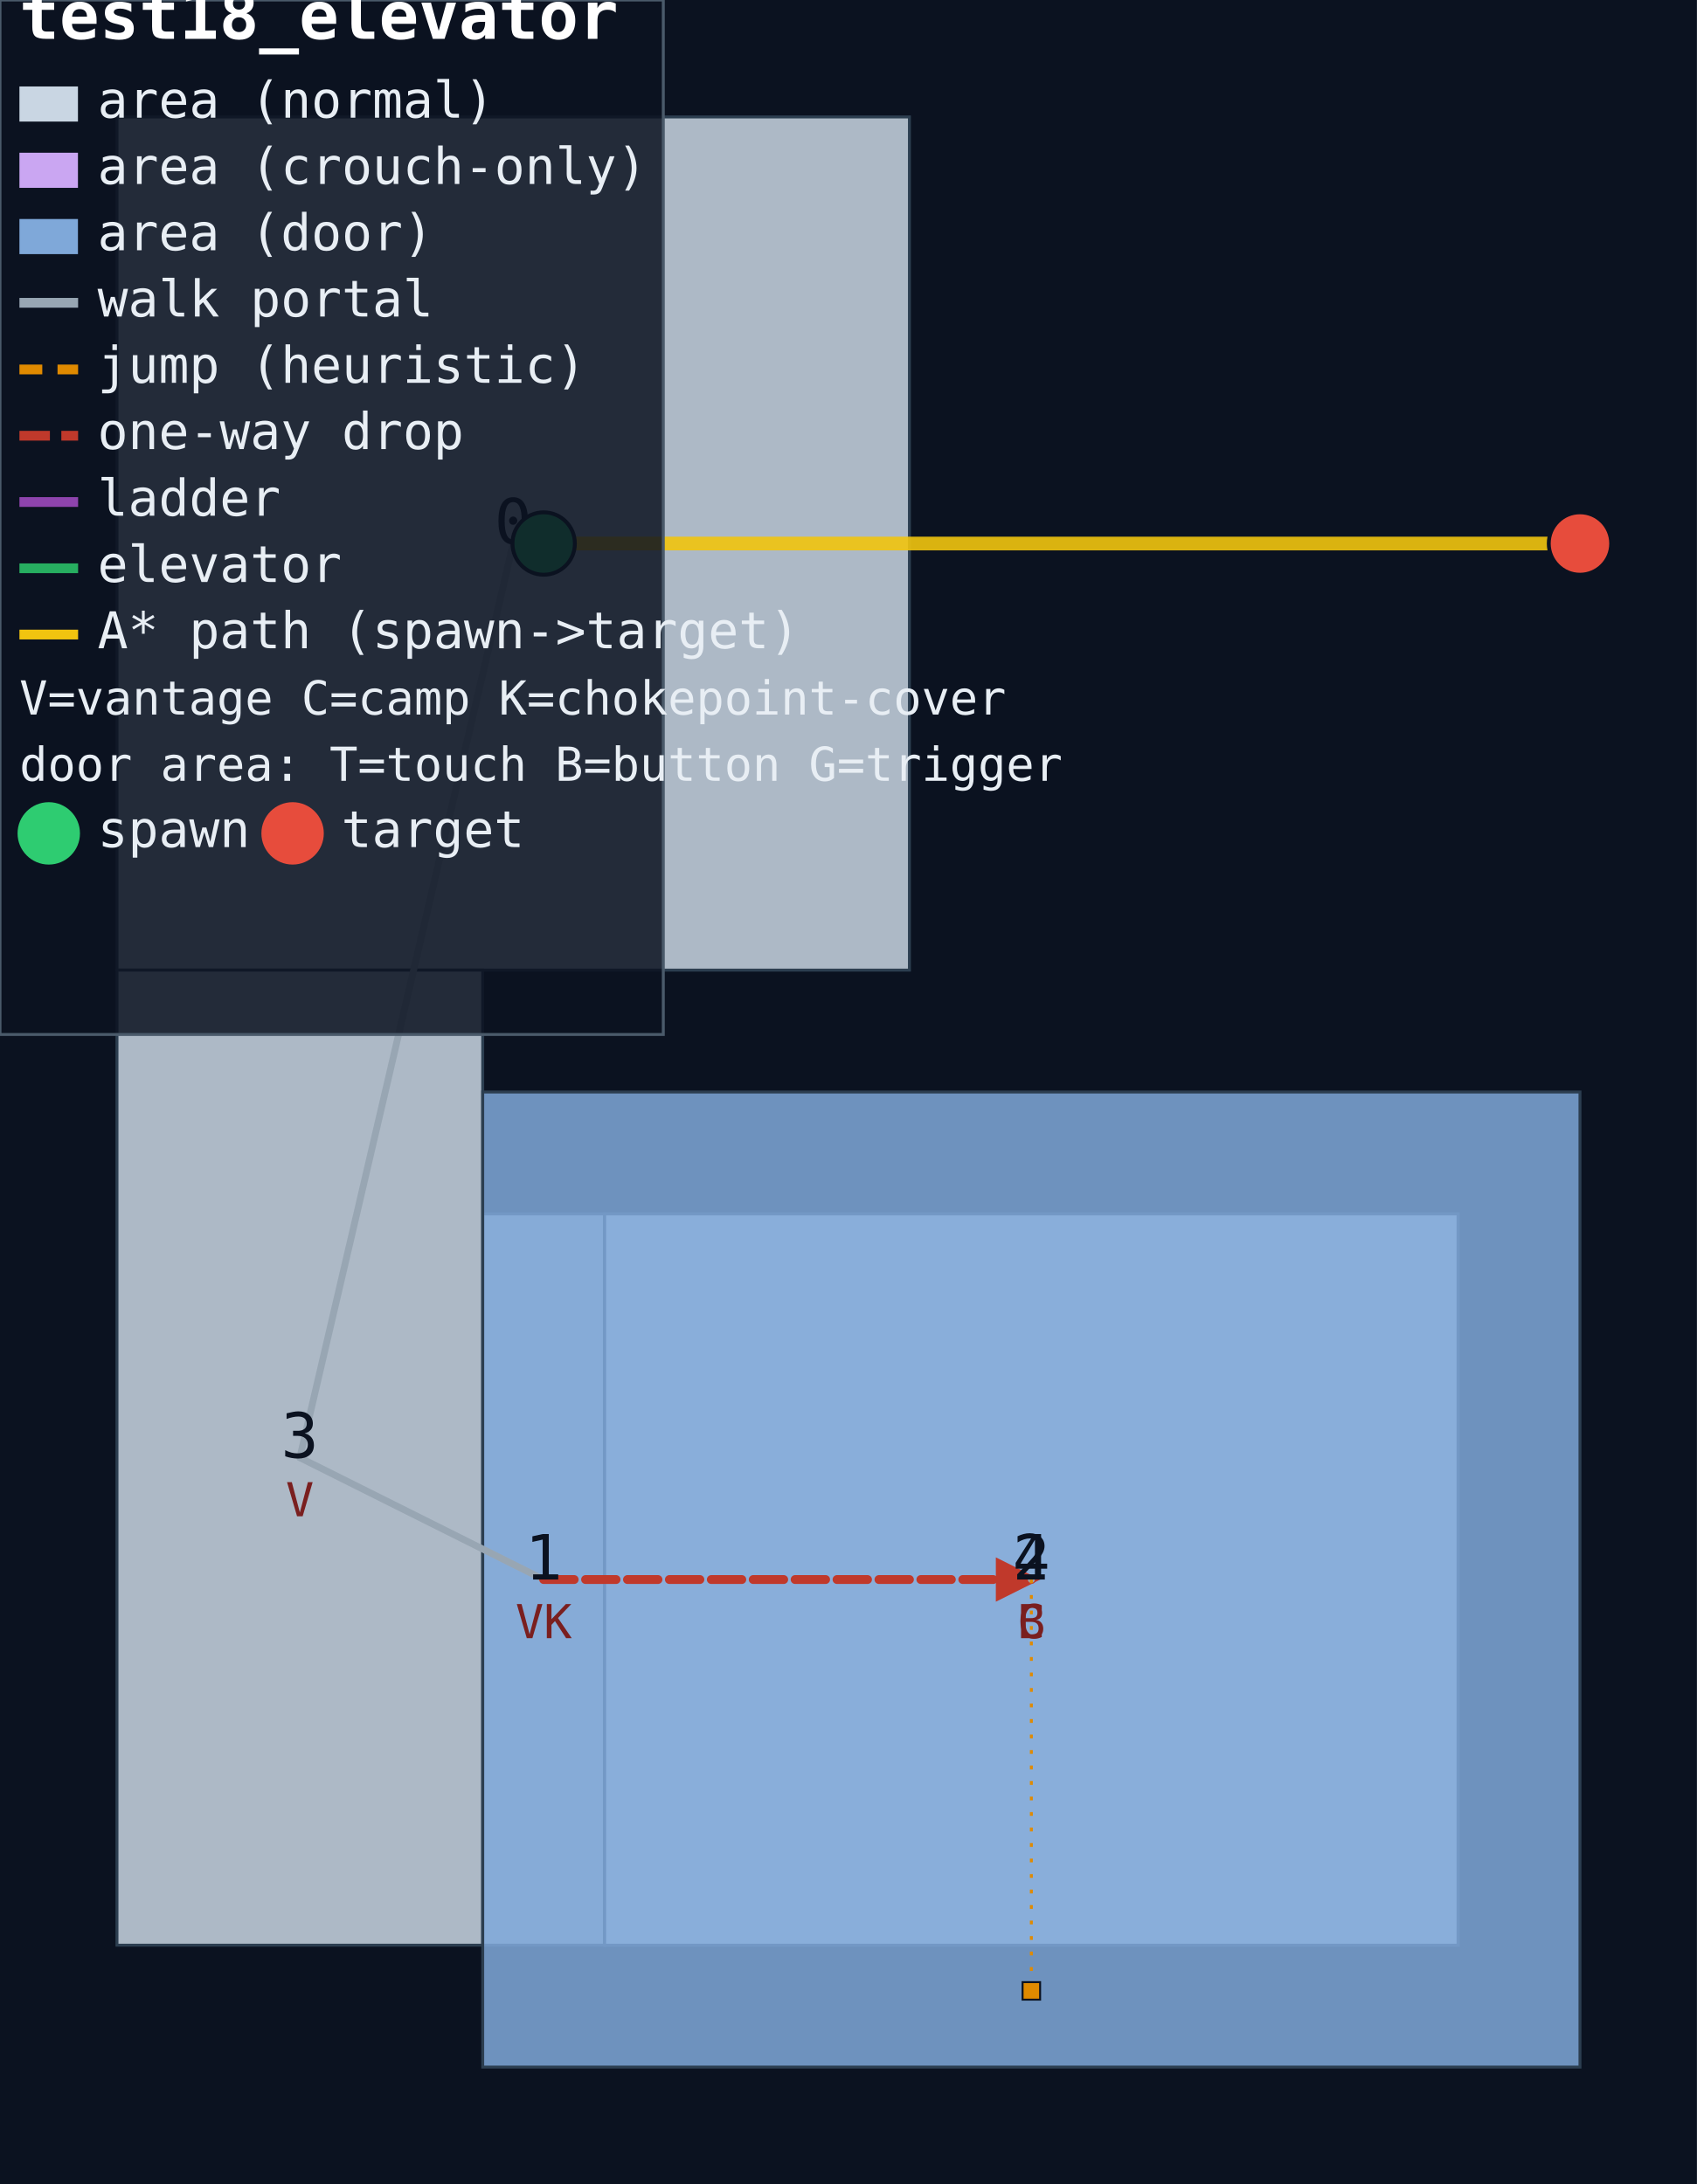
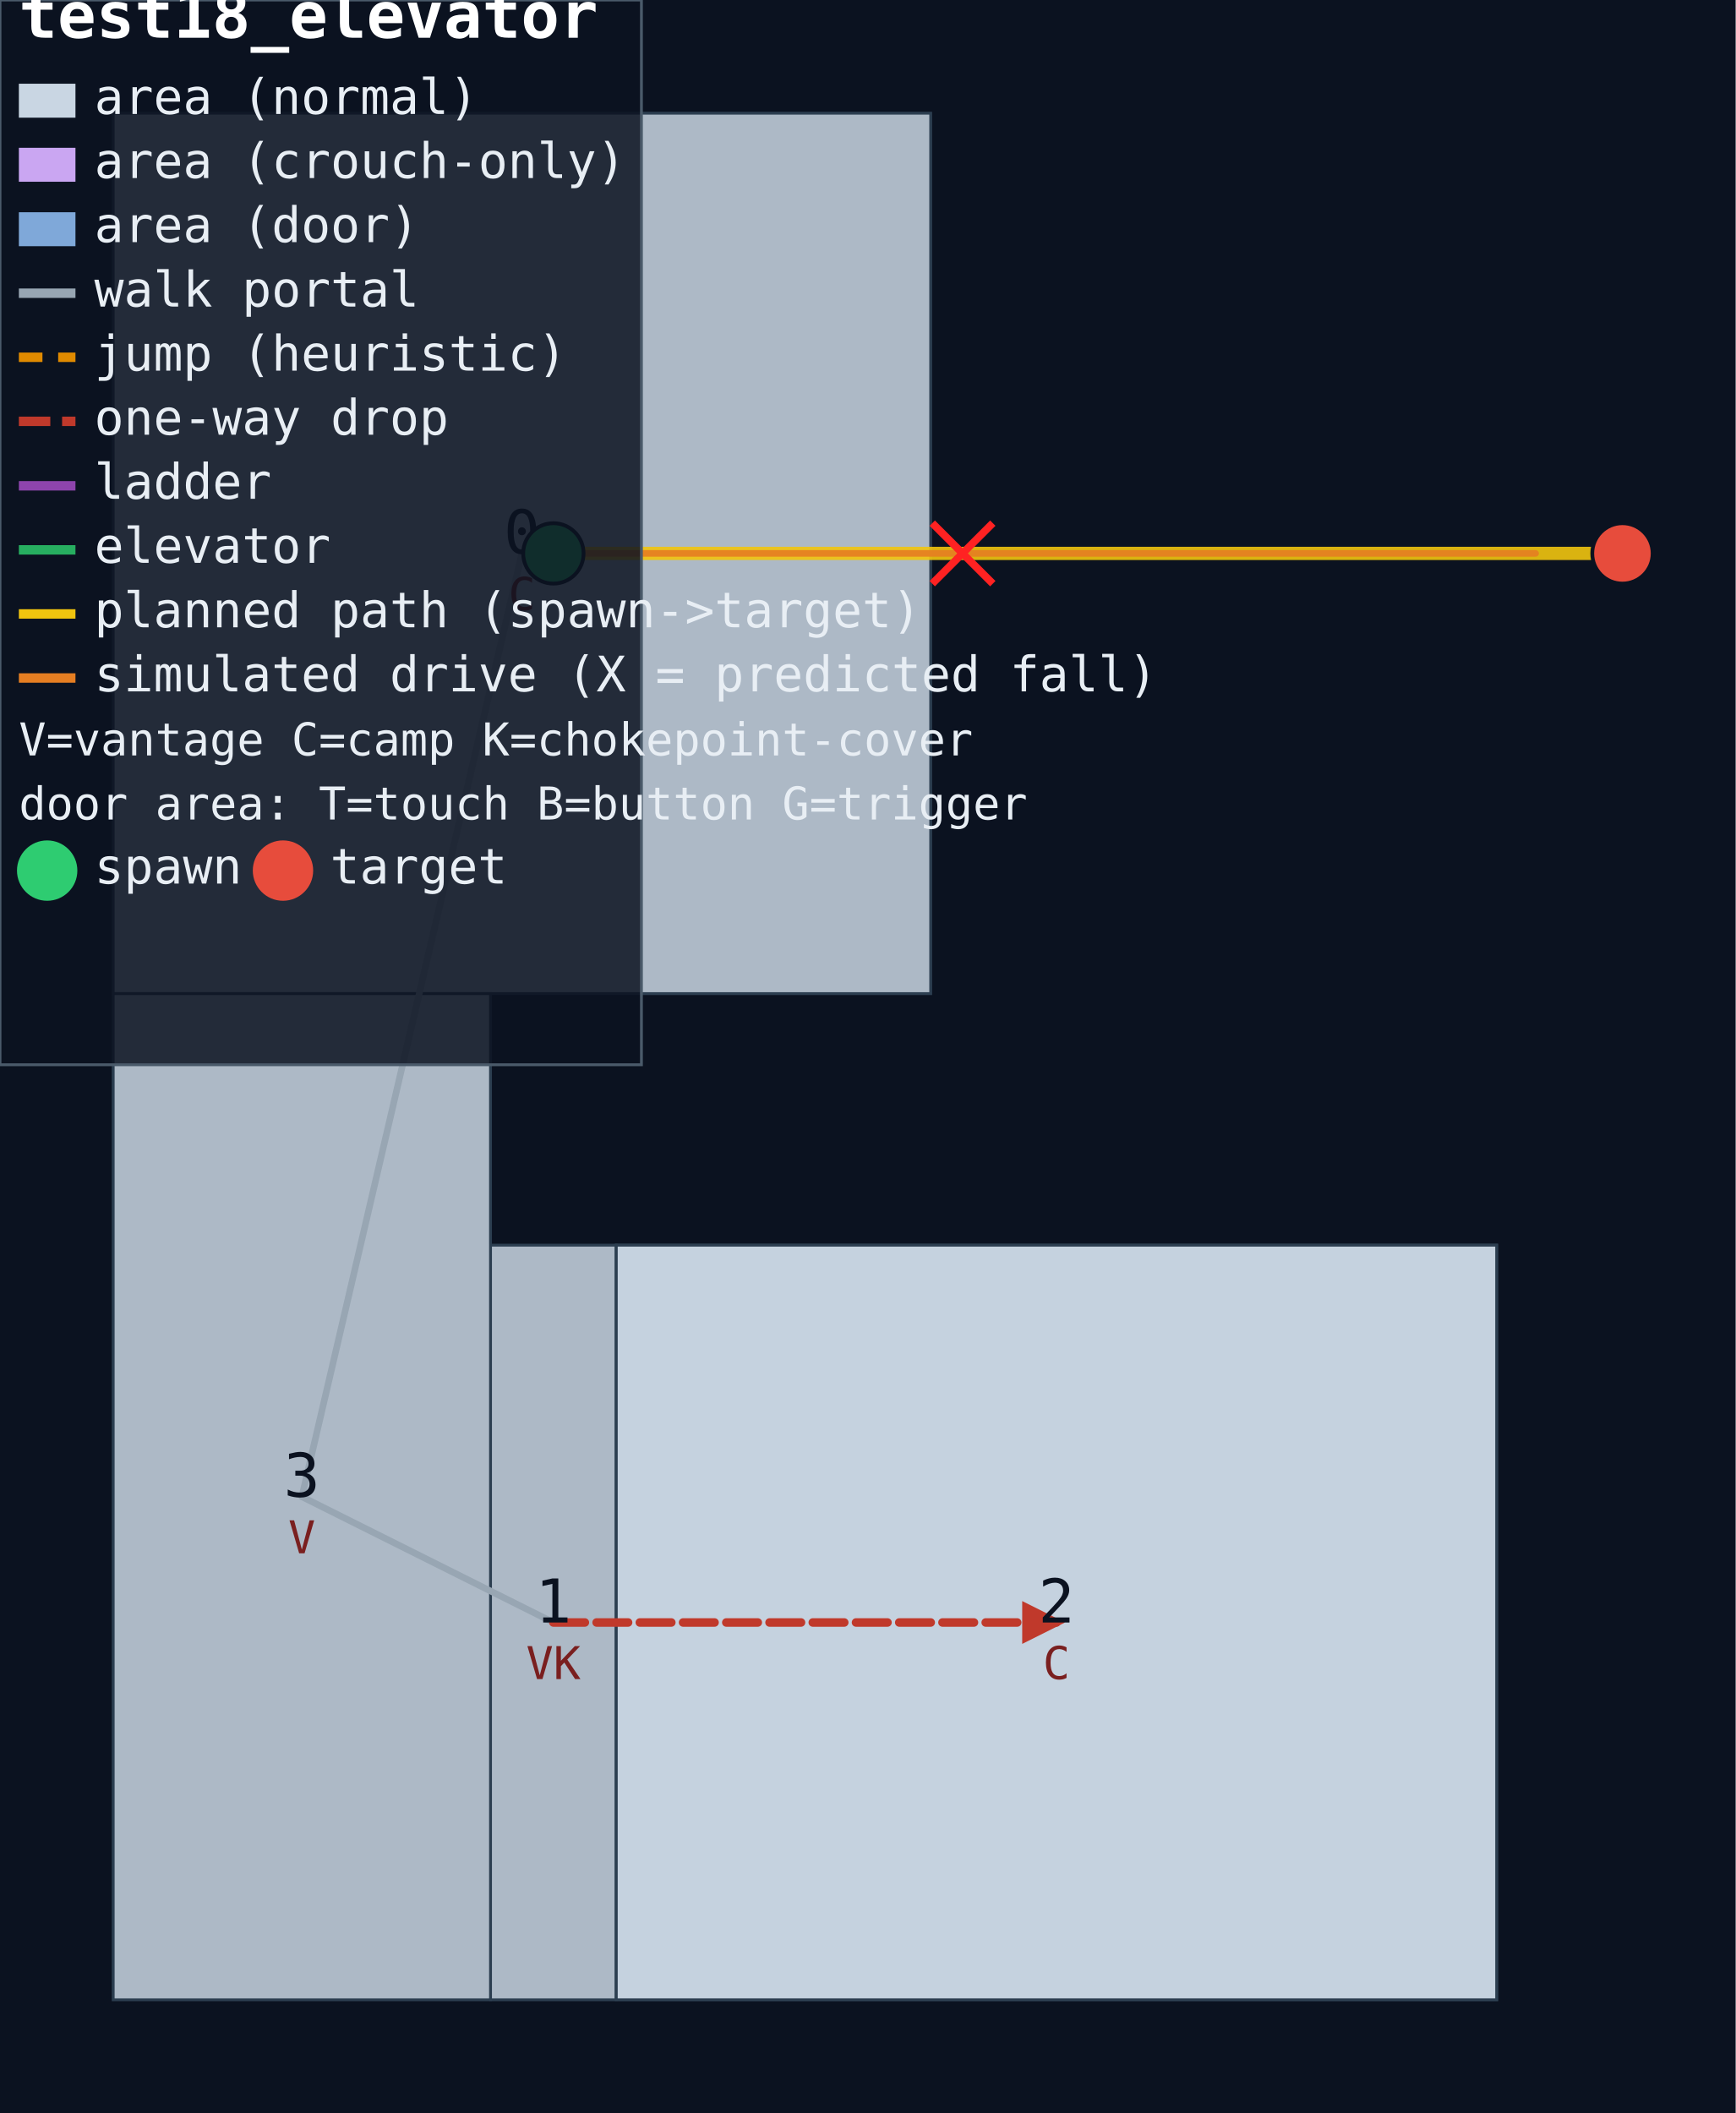
- <svg xmlns="http://www.w3.org/2000/svg" viewBox="-14.7 -526.7 445.4 573.4" font-family="monospace">
-   <rect x="-14.7" y="-526.7" width="445.4" height="573.4" fill="#0b1220" />
+ <svg xmlns="http://www.w3.org/2000/svg" viewBox="-12.8 -524.8 441.6 537.6" font-family="monospace">
+   <rect x="-12.8" y="-524.8" width="441.6" height="537.6" fill="#0b1220" />
  <defs>
    <marker id="arrow" viewBox="0 0 10 10" refX="8" refY="5" markerWidth="5" markerHeight="5" orient="auto-start-reverse">
      <path d="M0,0 L10,5 L0,10 z" fill="#c0392b" />
    </marker>
  </defs>
-   <g stroke="#2c3e50" stroke-width="0.77" fill-opacity="0.85">
+   <g stroke="#2c3e50" stroke-width="0.72" fill-opacity="0.85">
    <polygon fill="#c9d6e3" points="16.0,-496.0 224.0,-496.0 224.0,-272.0 16.0,-272.0 " />
    <polygon fill="#c9d6e3" points="112.0,-208.0 144.0,-208.0 144.0,-16.0 112.0,-16.0 " />
    <polygon fill="#c9d6e3" points="144.0,-208.0 368.0,-208.0 368.0,-16.0 144.0,-16.0 " />
    <polygon fill="#c9d6e3" points="144.0,-208.0 368.0,-208.0 368.0,-16.0 144.0,-16.0 " />
    <polygon fill="#c9d6e3" points="16.0,-272.0 112.0,-272.0 112.0,-16.0 16.0,-16.0 " />
-     <polygon fill="#7fa8d9" points="112.0,-240.0 400.0,-240.0 400.0,16.0 112.0,16.0 " />
  </g>
  <g stroke-linecap="round">
-     <line x1="120.0" y1="-384.0" x2="64.0" y2="-144.0" stroke="#98a6b3" stroke-width="1.79" />
-     <line x1="128.0" y1="-112.0" x2="64.0" y2="-144.0" stroke="#98a6b3" stroke-width="1.79" />
-     <line x1="128.0" y1="-112.0" x2="256.0" y2="-112.0" stroke="#c0392b" stroke-width="2.33" stroke-dasharray="8,3" marker-end="url(#arrow)" />
-     <line x1="256.0" y1="-112.0" x2="256.0" y2="-112.0" stroke="#98a6b3" stroke-width="1.79" />
+     <line x1="120.0" y1="-384.0" x2="64.0" y2="-144.0" stroke="#98a6b3" stroke-width="1.68" />
+     <line x1="128.0" y1="-112.0" x2="64.0" y2="-144.0" stroke="#98a6b3" stroke-width="1.68" />
+     <line x1="128.0" y1="-112.0" x2="256.0" y2="-112.0" stroke="#c0392b" stroke-width="2.18" stroke-dasharray="8,3" marker-end="url(#arrow)" />
  </g>
-   <line x1="256.0" y1="-112.0" x2="256.0" y2="-4.0" stroke="#e08a00" stroke-width="0.77" stroke-dasharray="1,3.07" />
-   <rect x="253.7" y="-6.3" width="4.6" height="4.6" fill="#e08a00" stroke="#0b1220" stroke-width="0.51" />
-   <g fill="#0b1220" text-anchor="middle" font-size="16.38">
+   <g fill="#0b1220" text-anchor="middle" font-size="15.36">
    <text x="120.0" y="-384.0">0</text>
+     <text x="120.0" y="-369.6" font-size="11.52" fill="#7a1f1f">C</text>
    <text x="128.0" y="-112.0">1</text>
-     <text x="128.0" y="-96.6" font-size="12.29" fill="#7a1f1f">VK</text>
+     <text x="128.0" y="-97.6" font-size="11.52" fill="#7a1f1f">VK</text>
    <text x="256.0" y="-112.0">2</text>
-     <text x="256.0" y="-96.6" font-size="12.29" fill="#7a1f1f">C</text>
+     <text x="256.0" y="-97.6" font-size="11.52" fill="#7a1f1f">C</text>
    <text x="64.0" y="-144.0">3</text>
-     <text x="64.0" y="-128.6" font-size="12.29" fill="#7a1f1f">V</text>
-     <text x="256.0" y="-112.0">4</text>
-     <text x="256.0" y="-96.6" font-size="12.29" fill="#7a1f1f">B</text>
+     <text x="64.0" y="-129.6" font-size="11.52" fill="#7a1f1f">V</text>
  </g>
-   <polyline fill="none" stroke="#f1c40f" stroke-width="3.58" stroke-opacity="0.9" stroke-linecap="round" stroke-linejoin="round" points="128.0,-384.0 400.0,-384.0 " />
-   <circle cx="128.0" cy="-384.0" r="3.07" fill="#f1c40f" stroke="#7a5c00" stroke-width="0.61" />
-   <circle cx="400.0" cy="-384.0" r="3.07" fill="#f1c40f" stroke="#7a5c00" stroke-width="0.61" />
-   <circle cx="128.0" cy="-384.0" r="8.19" fill="#2ecc71" stroke="#0b1220" stroke-width="1.02" />
-   <circle cx="400.0" cy="-384.0" r="8.19" fill="#e74c3c" stroke="#0b1220" stroke-width="1.02" />
-   <rect x="-14.7" y="-526.7" width="174.1" height="271.6" fill="#0b1220" fill-opacity="0.85" stroke="#4a5a6a" stroke-width="0.77" />
-   <text x="-9.6" y="-516.5" font-size="17.41" fill="#ffffff" font-weight="bold">test18_elevator</text>
-   <rect x="-9.6" y="-504.0" width="15.36" height="9.22" fill="#c9d6e3" />
-   <text x="10.9" y="-495.8" font-size="13.31" fill="#e8eef4">area (normal)</text>
-   <rect x="-9.6" y="-486.6" width="15.36" height="9.22" fill="#caa6f2" />
-   <text x="10.9" y="-478.4" font-size="13.31" fill="#e8eef4">area (crouch-only)</text>
-   <rect x="-9.6" y="-469.2" width="15.36" height="9.22" fill="#7fa8d9" />
-   <text x="10.9" y="-461.0" font-size="13.31" fill="#e8eef4">area (door)</text>
-   <line x1="-9.6" y1="-447.2" x2="5.8" y2="-447.2" stroke="#98a6b3" stroke-width="2.56" />
-   <text x="10.9" y="-443.6" font-size="13.31" fill="#e8eef4">walk portal</text>
-   <line x1="-9.6" y1="-429.7" x2="5.8" y2="-429.7" stroke="#e08a00" stroke-width="2.56" stroke-dasharray="6,4" />
-   <text x="10.9" y="-426.2" font-size="13.31" fill="#e8eef4">jump (heuristic)</text>
-   <line x1="-9.6" y1="-412.3" x2="5.8" y2="-412.3" stroke="#c0392b" stroke-width="2.56" stroke-dasharray="8,3" />
-   <text x="10.9" y="-408.8" font-size="13.31" fill="#e8eef4">one-way drop</text>
-   <line x1="-9.6" y1="-394.9" x2="5.8" y2="-394.9" stroke="#8e44ad" stroke-width="2.56" />
-   <text x="10.9" y="-391.3" font-size="13.31" fill="#e8eef4">ladder</text>
-   <line x1="-9.6" y1="-377.5" x2="5.8" y2="-377.5" stroke="#27ae60" stroke-width="2.56" />
-   <text x="10.9" y="-373.9" font-size="13.31" fill="#e8eef4">elevator</text>
-   <line x1="-9.6" y1="-360.1" x2="5.8" y2="-360.1" stroke="#f1c40f" stroke-width="2.56" />
-   <text x="10.9" y="-356.5" font-size="13.31" fill="#e8eef4">A* path (spawn-&gt;target)</text>
-   <text x="-9.6" y="-339.1" font-size="12.29" fill="#e8eef4">V=vantage C=camp K=chokepoint-cover</text>
-   <text x="-9.6" y="-321.7" font-size="12.29" fill="#e8eef4">door area: T=touch B=button G=trigger</text>
-   <circle cx="-1.9" cy="-307.9" r="8.19" fill="#2ecc71" />
-   <text x="10.9" y="-304.3" font-size="13.31" fill="#e8eef4">spawn</text>
-   <circle cx="62.1" cy="-307.9" r="8.19" fill="#e74c3c" />
-   <text x="74.9" y="-304.3" font-size="13.31" fill="#e8eef4">target</text>
+   <polyline fill="none" stroke="#f1c40f" stroke-width="3.36" stroke-opacity="0.9" stroke-linecap="round" stroke-linejoin="round" points="128.0,-384.0 400.0,-384.0 " />
+   <circle cx="128.0" cy="-384.0" r="2.88" fill="#f1c40f" stroke="#7a5c00" stroke-width="0.58" />
+   <circle cx="400.0" cy="-384.0" r="2.88" fill="#f1c40f" stroke="#7a5c00" stroke-width="0.58" />
+   <polyline fill="none" stroke="#e67e22" stroke-width="1.68" stroke-opacity="0.9" stroke-linecap="round" stroke-linejoin="round" points="128.0,-384.0 131.8,-384.0 140.7,-384.0 152.9,-384.0 165.4,-384.0 177.9,-384.0 190.4,-384.0 202.9,-384.0 215.4,-384.0 227.9,-384.0 240.4,-384.0 252.9,-384.0 265.4,-384.0 277.9,-384.0 290.4,-384.0 302.9,-384.0 315.4,-384.0 327.9,-384.0 340.4,-384.0 352.9,-384.0 365.4,-384.0 377.9,-384.0 " />
+   <line x1="224.4" y1="-391.7" x2="239.8" y2="-376.3" stroke="#ff2222" stroke-width="1.92" />
+   <line x1="224.4" y1="-376.3" x2="239.8" y2="-391.7" stroke="#ff2222" stroke-width="1.92" />
+   <circle cx="128.0" cy="-384.0" r="7.68" fill="#2ecc71" stroke="#0b1220" stroke-width="0.96" />
+   <circle cx="400.0" cy="-384.0" r="7.68" fill="#e74c3c" stroke="#0b1220" stroke-width="0.96" />
+   <rect x="-12.8" y="-524.8" width="163.2" height="270.9" fill="#0b1220" fill-opacity="0.85" stroke="#4a5a6a" stroke-width="0.72" />
+   <text x="-8.0" y="-515.2" font-size="16.32" fill="#ffffff" font-weight="bold">test18_elevator</text>
+   <rect x="-8.0" y="-503.5" width="14.40" height="8.64" fill="#c9d6e3" />
+   <text x="11.2" y="-495.8" font-size="12.48" fill="#e8eef4">area (normal)</text>
+   <rect x="-8.0" y="-487.2" width="14.40" height="8.64" fill="#caa6f2" />
+   <text x="11.2" y="-479.5" font-size="12.48" fill="#e8eef4">area (crouch-only)</text>
+   <rect x="-8.0" y="-470.8" width="14.40" height="8.64" fill="#7fa8d9" />
+   <text x="11.2" y="-463.2" font-size="12.48" fill="#e8eef4">area (door)</text>
+   <line x1="-8.0" y1="-450.2" x2="6.4" y2="-450.2" stroke="#98a6b3" stroke-width="2.40" />
+   <text x="11.2" y="-446.8" font-size="12.48" fill="#e8eef4">walk portal</text>
+   <line x1="-8.0" y1="-433.9" x2="6.4" y2="-433.9" stroke="#e08a00" stroke-width="2.40" stroke-dasharray="6,4" />
+   <text x="11.2" y="-430.5" font-size="12.48" fill="#e8eef4">jump (heuristic)</text>
+   <line x1="-8.0" y1="-417.6" x2="6.4" y2="-417.6" stroke="#c0392b" stroke-width="2.40" stroke-dasharray="8,3" />
+   <text x="11.2" y="-414.2" font-size="12.48" fill="#e8eef4">one-way drop</text>
+   <line x1="-8.0" y1="-401.2" x2="6.4" y2="-401.2" stroke="#8e44ad" stroke-width="2.40" />
+   <text x="11.2" y="-397.9" font-size="12.48" fill="#e8eef4">ladder</text>
+   <line x1="-8.0" y1="-384.9" x2="6.4" y2="-384.9" stroke="#27ae60" stroke-width="2.40" />
+   <text x="11.2" y="-381.6" font-size="12.48" fill="#e8eef4">elevator</text>
+   <line x1="-8.0" y1="-368.6" x2="6.4" y2="-368.6" stroke="#f1c40f" stroke-width="2.40" />
+   <text x="11.2" y="-365.2" font-size="12.48" fill="#e8eef4">planned path (spawn-&gt;target)</text>
+   <line x1="-8.0" y1="-352.3" x2="6.4" y2="-352.3" stroke="#e67e22" stroke-width="2.40" />
+   <text x="11.2" y="-348.9" font-size="12.48" fill="#e8eef4">simulated drive (X = predicted fall)</text>
+   <text x="-8.0" y="-332.6" font-size="11.52" fill="#e8eef4">V=vantage C=camp K=chokepoint-cover</text>
+   <text x="-8.0" y="-316.3" font-size="11.52" fill="#e8eef4">door area: T=touch B=button G=trigger</text>
+   <circle cx="-0.8" cy="-303.3" r="7.68" fill="#2ecc71" />
+   <text x="11.2" y="-300.0" font-size="12.48" fill="#e8eef4">spawn</text>
+   <circle cx="59.2" cy="-303.3" r="7.68" fill="#e74c3c" />
+   <text x="71.2" y="-300.0" font-size="12.48" fill="#e8eef4">target</text>
</svg>
